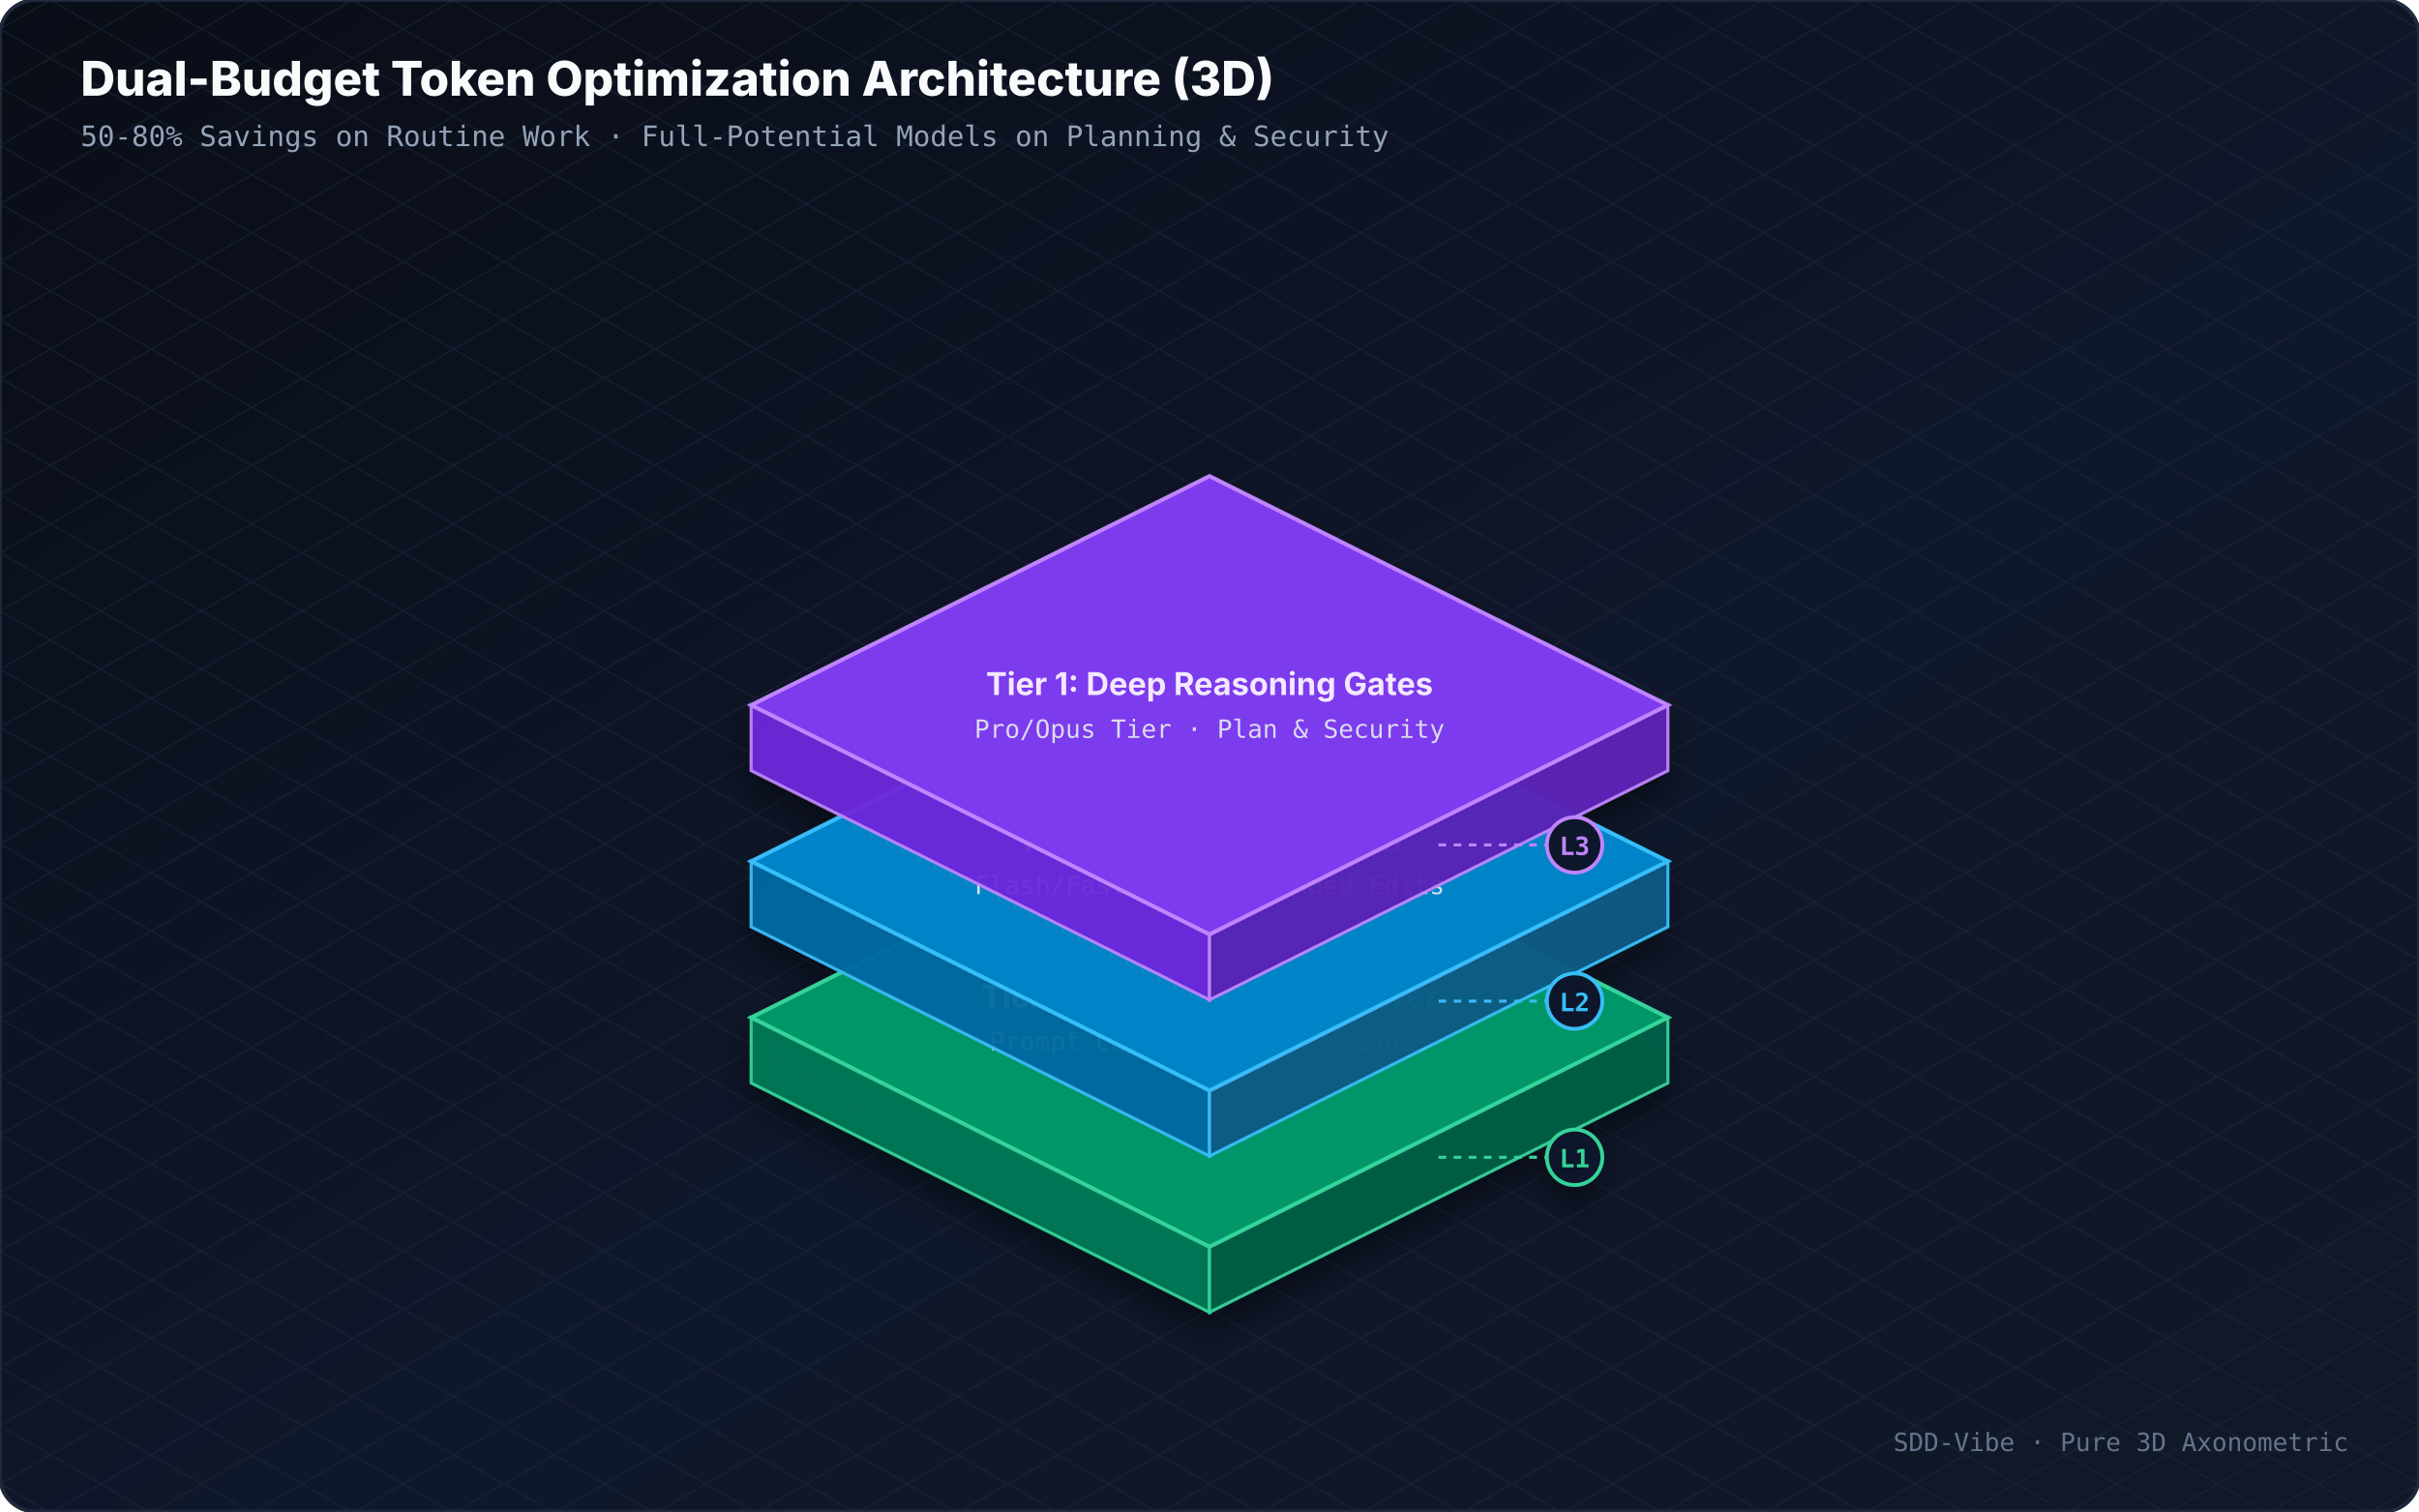
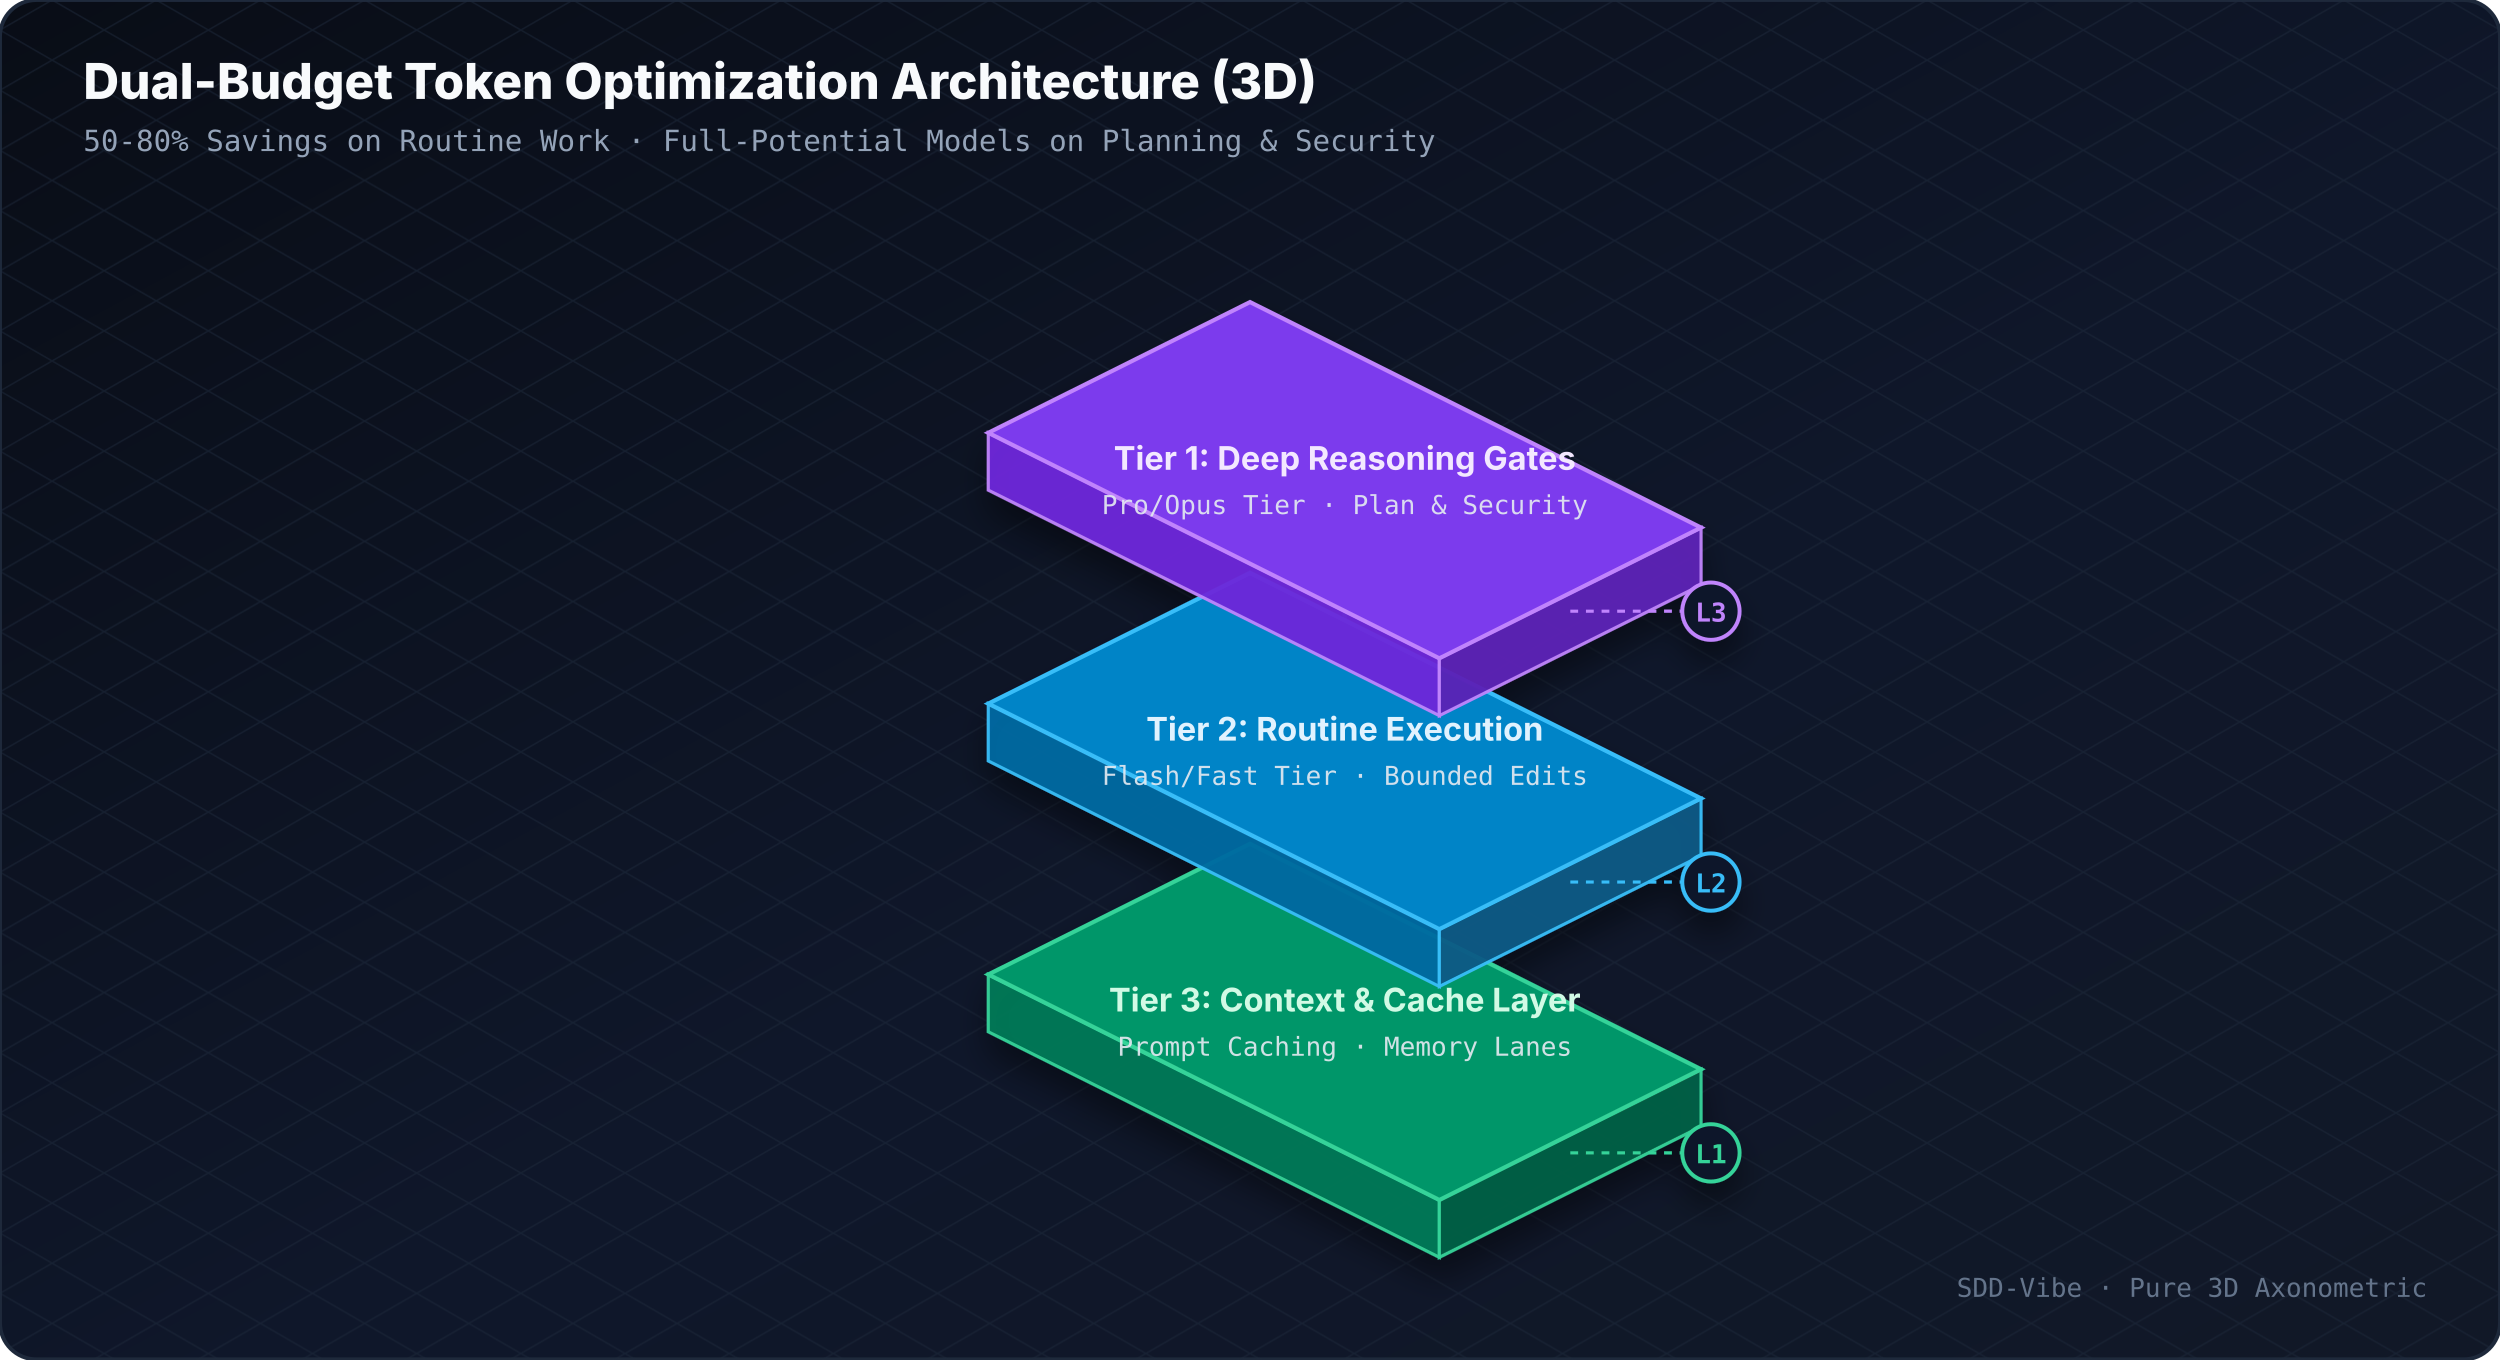
- <svg xmlns="http://www.w3.org/2000/svg" viewBox="0 0 960 600" width="100%" role="img" aria-label="Dual-Budget Token Optimization Architecture (3D)">
+ <svg xmlns="http://www.w3.org/2000/svg" viewBox="0 0 960 522" width="100%" role="img" aria-label="Dual-Budget Token Optimization Architecture (3D)">
  <defs>
    <linearGradient id="bgGrad" x1="0%" y1="0%" x2="100%" y2="100%">
      <stop offset="0%" stop-color="#090d16" />
      <stop offset="55%" stop-color="#0f172a" />
      <stop offset="100%" stop-color="#111827" />
    </linearGradient>
    <pattern id="bgGrid" width="40" height="23.1" patternUnits="userSpaceOnUse">
      <path d="M 0 11.55 L 20 0 L 40 11.55 L 20 23.1 Z" fill="none" stroke="#1e293b" stroke-width="0.6" opacity="0.5" />
    </pattern>
    <filter id="glow" x="-10%" y="-10%" width="120%" height="120%">
      <feDropShadow dx="0" dy="8" stdDeviation="6" flood-color="#000000" flood-opacity="0.42" />
    </filter>
    <marker id="arrow-64748b" viewBox="0 0 10 10" refX="8" refY="5" markerWidth="6" markerHeight="6" orient="auto-start-reverse">
      <path d="M 0 1.5 L 9 5 L 0 8.5 z" fill="#64748b" />
    </marker>
    <marker id="arrow-38bdf8" viewBox="0 0 10 10" refX="8" refY="5" markerWidth="6" markerHeight="6" orient="auto-start-reverse">
      <path d="M 0 1.5 L 9 5 L 0 8.5 z" fill="#38bdf8" />
    </marker>
    <marker id="arrow-818cf8" viewBox="0 0 10 10" refX="8" refY="5" markerWidth="6" markerHeight="6" orient="auto-start-reverse">
      <path d="M 0 1.5 L 9 5 L 0 8.5 z" fill="#818cf8" />
    </marker>
    <marker id="arrow-c084fc" viewBox="0 0 10 10" refX="8" refY="5" markerWidth="6" markerHeight="6" orient="auto-start-reverse">
      <path d="M 0 1.5 L 9 5 L 0 8.5 z" fill="#c084fc" />
    </marker>
    <marker id="arrow-34d399" viewBox="0 0 10 10" refX="8" refY="5" markerWidth="6" markerHeight="6" orient="auto-start-reverse">
      <path d="M 0 1.5 L 9 5 L 0 8.5 z" fill="#34d399" />
    </marker>
    <marker id="arrow-fbbf24" viewBox="0 0 10 10" refX="8" refY="5" markerWidth="6" markerHeight="6" orient="auto-start-reverse">
      <path d="M 0 1.5 L 9 5 L 0 8.5 z" fill="#fbbf24" />
    </marker>
    <marker id="arrow-fb7185" viewBox="0 0 10 10" refX="8" refY="5" markerWidth="6" markerHeight="6" orient="auto-start-reverse">
      <path d="M 0 1.5 L 9 5 L 0 8.5 z" fill="#fb7185" />
    </marker>
  </defs>
-   <rect width="960" height="600" rx="14" fill="url(#bgGrad)" stroke="#1e293b" stroke-width="1.5" />
-   <rect width="960" height="600" rx="14" fill="url(#bgGrid)" />
+   <rect width="960" height="522" rx="14" fill="url(#bgGrad)" stroke="#1e293b" stroke-width="1.5" />
+   <rect width="960" height="522" rx="14" fill="url(#bgGrid)" />
  <text x="32" y="38" font-family="Inter, Segoe UI, system-ui, sans-serif" font-size="19" font-weight="800" fill="#f8fafc">Dual-Budget Token Optimization Architecture (3D)</text>
  <text x="32" y="58" font-family="JetBrains Mono, Consolas, monospace" font-size="11.2" fill="#94a3b8">50-80% Savings on Routine Work · Full-Potential Models on Planning &amp; Security</text>
  <g filter="url(#glow)">
-     <line x1="480.0" y1="459.9" x2="480.0" y2="205.9" stroke="#475569" stroke-width="1.5" stroke-dasharray="5,5" />
-     <polygon points="298.1,403.9 480.0,494.9 480.0,520.9 298.1,429.9" fill="#047857" stroke="#34d399" stroke-width="1.2" opacity="0.95" />
-     <polygon points="661.9,403.9 480.0,494.9 480.0,520.9 661.9,429.9" fill="#065f46" stroke="#34d399" stroke-width="1.2" opacity="0.95" />
-     <polygon points="480.0,313.0 661.9,403.9 480.0,494.9 298.1,403.9" fill="#059669" stroke="#34d399" stroke-width="1.6" />
-     <text x="480.0" y="399.9" text-anchor="middle" font-family="Inter, Segoe UI, system-ui, sans-serif" font-size="12.5" font-weight="700" fill="#d1fae5">Tier 3: Context &amp; Cache Layer</text>
-     <text x="480.0" y="416.9" text-anchor="middle" font-family="JetBrains Mono, Consolas, monospace" font-size="10" fill="#e2e8f0" opacity="0.92">Prompt Caching · Memory Lanes</text>
-     <polygon points="298.1,341.9 480.0,432.9 480.0,458.9 298.1,367.9" fill="#0369a1" stroke="#38bdf8" stroke-width="1.2" opacity="0.95" />
-     <polygon points="661.9,341.9 480.0,432.9 480.0,458.9 661.9,367.9" fill="#075985" stroke="#38bdf8" stroke-width="1.2" opacity="0.95" />
-     <polygon points="480.0,251.0 661.9,341.9 480.0,432.9 298.1,341.9" fill="#0284c7" stroke="#38bdf8" stroke-width="1.6" />
-     <text x="480.0" y="337.9" text-anchor="middle" font-family="Inter, Segoe UI, system-ui, sans-serif" font-size="12.5" font-weight="700" fill="#e0f2fe">Tier 2: Routine Execution</text>
-     <text x="480.0" y="354.9" text-anchor="middle" font-family="JetBrains Mono, Consolas, monospace" font-size="10" fill="#e2e8f0" opacity="0.92">Flash/Fast Tier · Bounded Edits</text>
-     <polygon points="298.1,279.9 480.0,370.9 480.0,396.9 298.1,305.9" fill="#6d28d9" stroke="#c084fc" stroke-width="1.2" opacity="0.95" />
-     <polygon points="661.9,279.9 480.0,370.9 480.0,396.9 661.9,305.9" fill="#5b21b6" stroke="#c084fc" stroke-width="1.2" opacity="0.95" />
-     <polygon points="480.0,189.0 661.9,279.9 480.0,370.9 298.1,279.9" fill="#7c3aed" stroke="#c084fc" stroke-width="1.6" />
-     <text x="480.0" y="275.9" text-anchor="middle" font-family="Inter, Segoe UI, system-ui, sans-serif" font-size="12.5" font-weight="700" fill="#f3e8ff">Tier 1: Deep Reasoning Gates</text>
-     <text x="480.0" y="292.9" text-anchor="middle" font-family="JetBrains Mono, Consolas, monospace" font-size="10" fill="#e2e8f0" opacity="0.92">Pro/Opus Tier · Plan &amp; Security</text>
-     <line x1="570.9" y1="459.4" x2="616.9" y2="459.4" stroke="#34d399" stroke-width="1.2" stroke-dasharray="3,3" />
-     <circle cx="624.9" cy="459.4" r="11" fill="#0f172a" stroke="#34d399" stroke-width="1.5" />
-     <text x="624.9" y="463.4" text-anchor="middle" font-family="JetBrains Mono, monospace" font-size="10" font-weight="700" fill="#34d399">L1</text>
-     <line x1="570.9" y1="397.4" x2="616.9" y2="397.4" stroke="#38bdf8" stroke-width="1.2" stroke-dasharray="3,3" />
-     <circle cx="624.9" cy="397.4" r="11" fill="#0f172a" stroke="#38bdf8" stroke-width="1.5" />
-     <text x="624.9" y="401.4" text-anchor="middle" font-family="JetBrains Mono, monospace" font-size="10" font-weight="700" fill="#38bdf8">L2</text>
-     <line x1="570.9" y1="335.4" x2="616.9" y2="335.4" stroke="#c084fc" stroke-width="1.2" stroke-dasharray="3,3" />
-     <circle cx="624.9" cy="335.4" r="11" fill="#0f172a" stroke="#c084fc" stroke-width="1.5" />
-     <text x="624.9" y="339.4" text-anchor="middle" font-family="JetBrains Mono, monospace" font-size="10" font-weight="700" fill="#c084fc">L3</text>
+     <line x1="516.4" y1="420.4" x2="516.4" y2="160.4" stroke="#475569" stroke-width="1.5" stroke-dasharray="5,5" />
+     <polygon points="379.5,374.2 552.7,460.8 552.7,482.8 379.5,396.2" fill="#047857" stroke="#34d399" stroke-width="1.2" opacity="0.95" />
+     <polygon points="653.2,410.6 552.7,460.8 552.7,482.8 653.2,432.6" fill="#065f46" stroke="#34d399" stroke-width="1.2" opacity="0.95" />
+     <polygon points="480.0,324.0 653.2,410.6 552.7,460.8 379.5,374.2" fill="#059669" stroke="#34d399" stroke-width="1.6" />
+     <text x="516.4" y="388.4" text-anchor="middle" font-family="Inter, Segoe UI, system-ui, sans-serif" font-size="12.5" font-weight="700" fill="#d1fae5">Tier 3: Context &amp; Cache Layer</text>
+     <text x="516.4" y="405.4" text-anchor="middle" font-family="JetBrains Mono, Consolas, monospace" font-size="10" fill="#e2e8f0" opacity="0.92">Prompt Caching · Memory Lanes</text>
+     <polygon points="379.5,270.2 552.7,356.8 552.7,378.8 379.5,292.2" fill="#0369a1" stroke="#38bdf8" stroke-width="1.2" opacity="0.95" />
+     <polygon points="653.2,306.6 552.7,356.8 552.7,378.8 653.2,328.6" fill="#075985" stroke="#38bdf8" stroke-width="1.2" opacity="0.95" />
+     <polygon points="480.0,220.0 653.2,306.6 552.7,356.8 379.5,270.2" fill="#0284c7" stroke="#38bdf8" stroke-width="1.6" />
+     <text x="516.4" y="284.4" text-anchor="middle" font-family="Inter, Segoe UI, system-ui, sans-serif" font-size="12.5" font-weight="700" fill="#e0f2fe">Tier 2: Routine Execution</text>
+     <text x="516.4" y="301.4" text-anchor="middle" font-family="JetBrains Mono, Consolas, monospace" font-size="10" fill="#e2e8f0" opacity="0.92">Flash/Fast Tier · Bounded Edits</text>
+     <polygon points="379.5,166.2 552.7,252.8 552.7,274.8 379.5,188.2" fill="#6d28d9" stroke="#c084fc" stroke-width="1.2" opacity="0.95" />
+     <polygon points="653.2,202.6 552.7,252.8 552.7,274.8 653.2,224.6" fill="#5b21b6" stroke="#c084fc" stroke-width="1.2" opacity="0.95" />
+     <polygon points="480.0,116.0 653.2,202.6 552.7,252.8 379.5,166.2" fill="#7c3aed" stroke="#c084fc" stroke-width="1.6" />
+     <text x="516.4" y="180.4" text-anchor="middle" font-family="Inter, Segoe UI, system-ui, sans-serif" font-size="12.5" font-weight="700" fill="#f3e8ff">Tier 1: Deep Reasoning Gates</text>
+     <text x="516.4" y="197.4" text-anchor="middle" font-family="JetBrains Mono, Consolas, monospace" font-size="10" fill="#e2e8f0" opacity="0.92">Pro/Opus Tier · Plan &amp; Security</text>
+     <line x1="603.0" y1="442.7" x2="649.0" y2="442.7" stroke="#34d399" stroke-width="1.2" stroke-dasharray="3,3" />
+     <circle cx="657.0" cy="442.7" r="11" fill="#0f172a" stroke="#34d399" stroke-width="1.5" />
+     <text x="657.0" y="446.7" text-anchor="middle" font-family="JetBrains Mono, monospace" font-size="10" font-weight="700" fill="#34d399">L1</text>
+     <line x1="603.0" y1="338.7" x2="649.0" y2="338.7" stroke="#38bdf8" stroke-width="1.2" stroke-dasharray="3,3" />
+     <circle cx="657.0" cy="338.7" r="11" fill="#0f172a" stroke="#38bdf8" stroke-width="1.5" />
+     <text x="657.0" y="342.7" text-anchor="middle" font-family="JetBrains Mono, monospace" font-size="10" font-weight="700" fill="#38bdf8">L2</text>
+     <line x1="603.0" y1="234.7" x2="649.0" y2="234.7" stroke="#c084fc" stroke-width="1.2" stroke-dasharray="3,3" />
+     <circle cx="657.0" cy="234.7" r="11" fill="#0f172a" stroke="#c084fc" stroke-width="1.5" />
+     <text x="657.0" y="238.7" text-anchor="middle" font-family="JetBrains Mono, monospace" font-size="10" font-weight="700" fill="#c084fc">L3</text>
  </g>
-   <text x="932" y="576" text-anchor="end" font-family="JetBrains Mono, Consolas, monospace" font-size="10" fill="#64748b">SDD-Vibe · Pure 3D Axonometric</text>
+   <text x="932" y="498" text-anchor="end" font-family="JetBrains Mono, Consolas, monospace" font-size="10" fill="#64748b">SDD-Vibe · Pure 3D Axonometric</text>
</svg>
